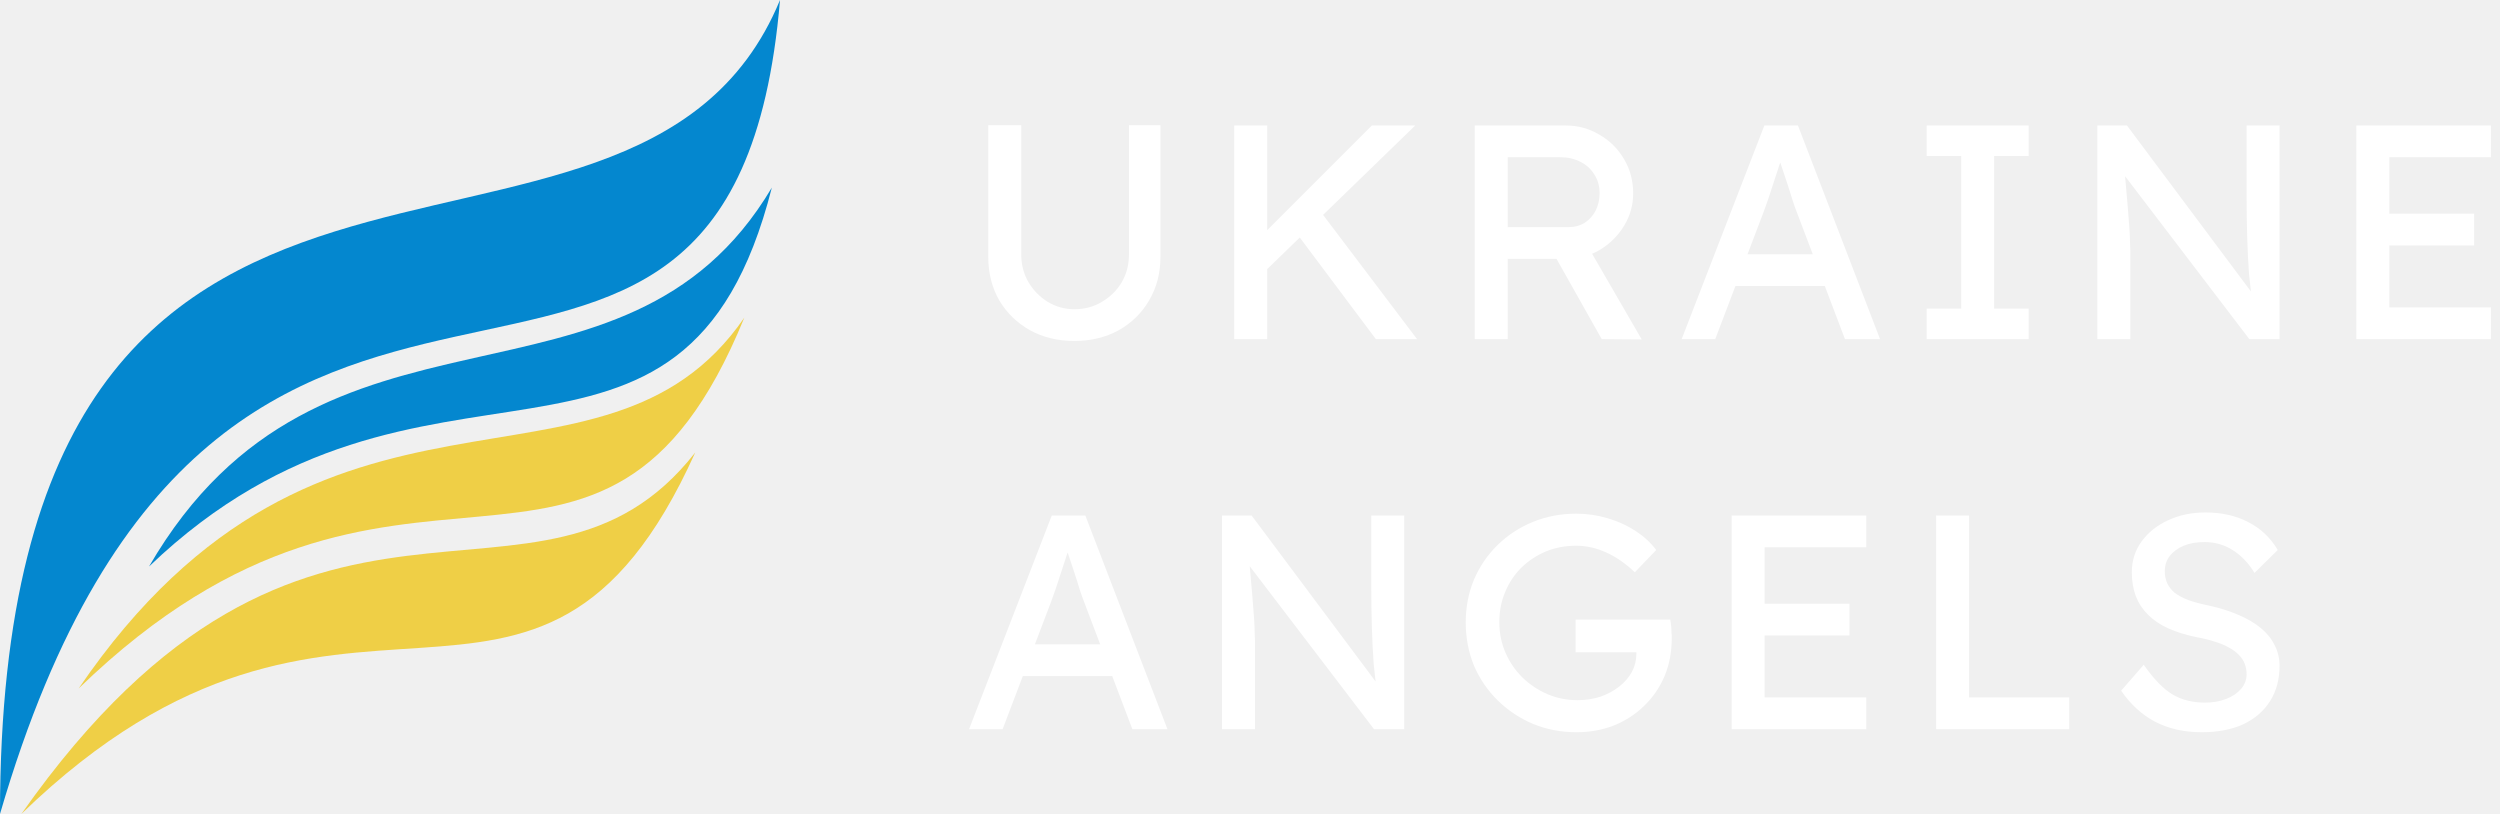
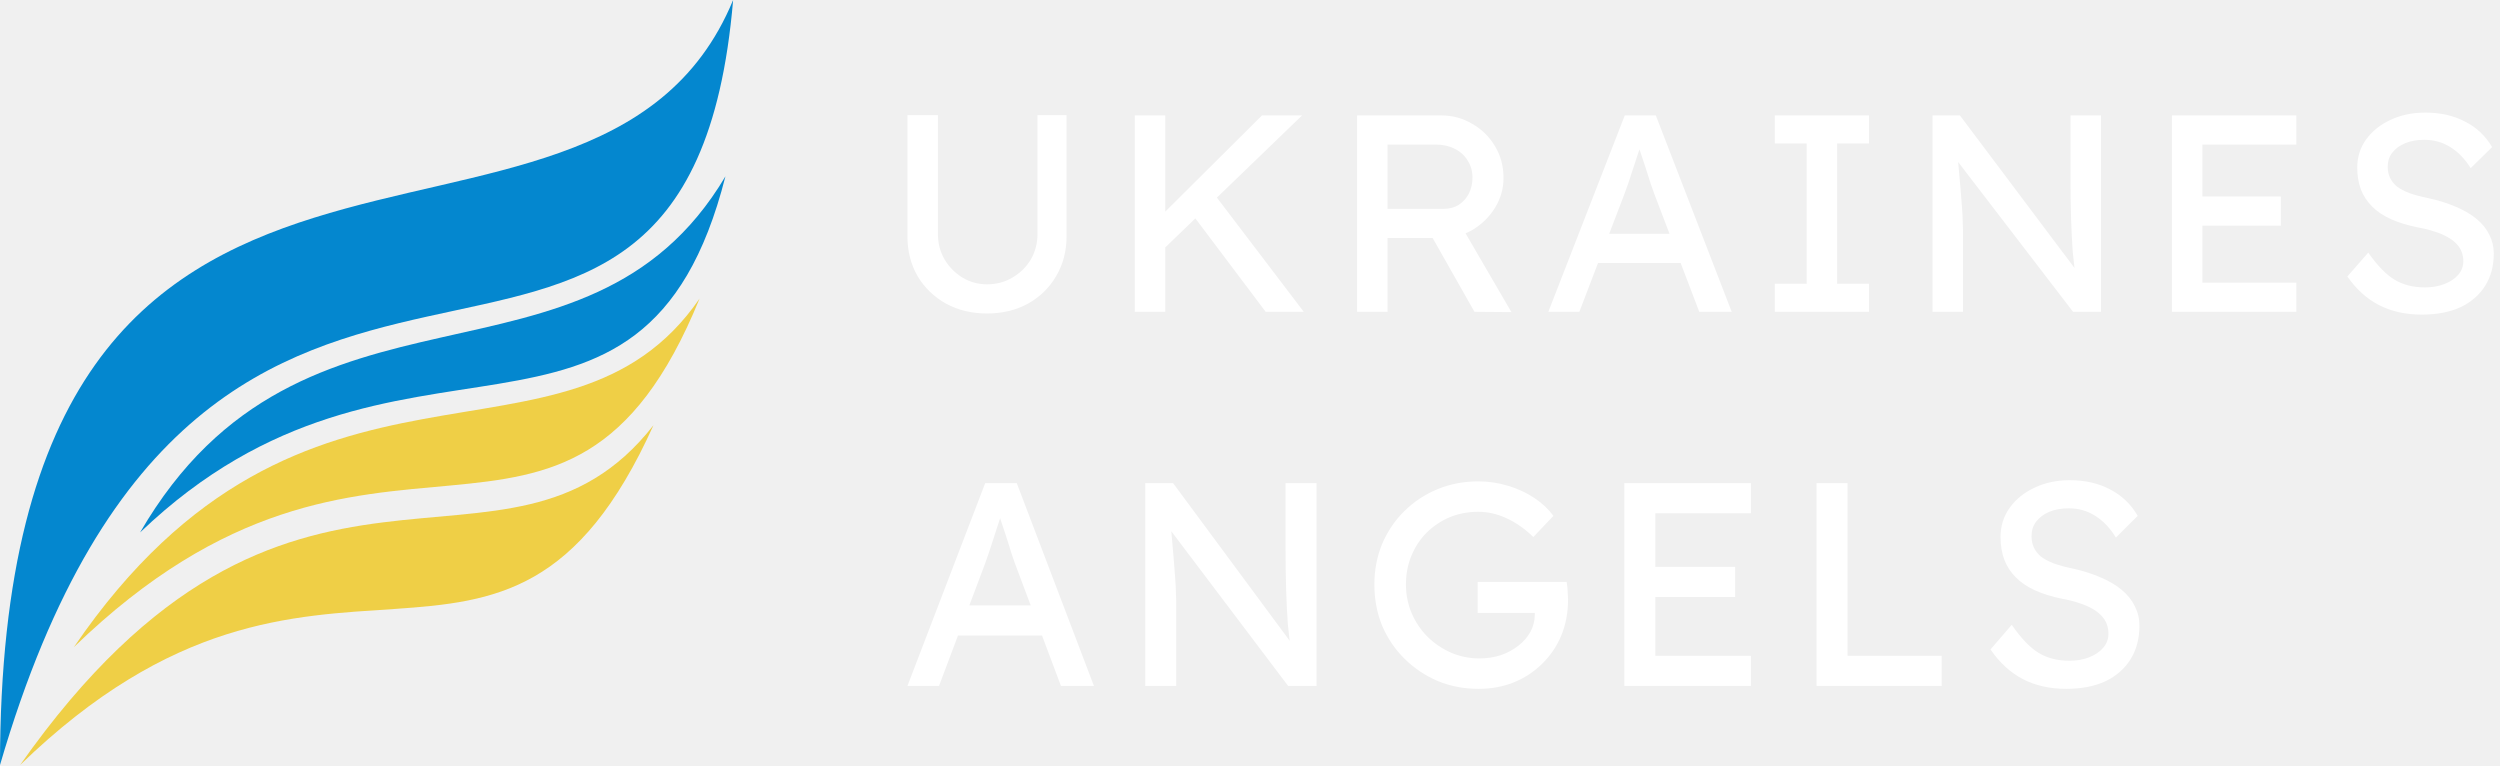
- <svg xmlns="http://www.w3.org/2000/svg" width="172" height="56" viewBox="0 0 172 56" fill="none">
-   <path d="M73.915 23.459C72.781 23.459 71.766 23.214 70.871 22.724C69.975 22.22 69.267 21.534 68.749 20.666C68.246 19.784 67.993 18.79 67.993 17.684V8.612H70.261V17.495C70.261 18.209 70.43 18.853 70.766 19.427C71.102 19.987 71.543 20.435 72.088 20.771C72.648 21.107 73.257 21.275 73.915 21.275C74.615 21.275 75.246 21.107 75.805 20.771C76.379 20.435 76.835 19.987 77.171 19.427C77.507 18.853 77.674 18.209 77.674 17.495V8.612H79.838V17.684C79.838 18.79 79.579 19.784 79.061 20.666C78.556 21.534 77.856 22.22 76.96 22.724C76.064 23.214 75.049 23.459 73.915 23.459Z" fill="white" />
-   <path d="M86.805 18.881L86.679 16.34L94.386 8.633H97.368L86.805 18.881ZM84.915 23.333V8.633H87.183V23.333H84.915ZM94.659 23.333L89.031 15.815L90.711 14.366L97.494 23.333H94.659Z" fill="white" />
-   <path d="M101.463 23.333V8.633H107.721C108.561 8.633 109.331 8.843 110.031 9.263C110.745 9.669 111.312 10.229 111.732 10.943C112.152 11.643 112.362 12.434 112.362 13.316C112.362 14.114 112.152 14.856 111.732 15.542C111.312 16.228 110.752 16.781 110.052 17.201C109.352 17.607 108.575 17.81 107.721 17.81H103.731V23.333H101.463ZM110.199 23.333L106.461 16.697L108.792 16.172L112.95 23.354L110.199 23.333ZM103.731 15.626H107.931C108.337 15.626 108.701 15.528 109.023 15.332C109.345 15.122 109.597 14.842 109.779 14.492C109.961 14.128 110.052 13.729 110.052 13.295C110.052 12.805 109.933 12.378 109.695 12.014C109.471 11.636 109.149 11.342 108.729 11.132C108.323 10.922 107.861 10.817 107.343 10.817H103.731V15.626Z" fill="white" />
-   <path d="M115.698 23.333L121.389 8.633H123.699L129.348 23.333H126.933L123.573 14.471C123.531 14.373 123.447 14.135 123.321 13.757C123.209 13.379 123.076 12.959 122.922 12.497C122.768 12.035 122.628 11.615 122.502 11.237C122.376 10.845 122.292 10.593 122.25 10.481L122.733 10.46C122.649 10.698 122.544 10.999 122.418 11.363C122.306 11.727 122.18 12.112 122.04 12.518C121.914 12.924 121.788 13.309 121.662 13.673C121.536 14.023 121.431 14.317 121.347 14.555L118.008 23.333H115.698ZM118.218 19.679L119.058 17.495H125.736L126.702 19.679H118.218Z" fill="white" />
-   <path d="M132.556 23.333V21.233H134.929V10.733H132.556V8.633H139.57V10.733H137.197V21.233H139.57V23.333H132.556Z" fill="white" />
-   <path d="M144.297 23.333V8.633H146.334L155.322 20.666L154.986 20.855C154.888 20.281 154.804 19.616 154.734 18.86C154.678 18.104 154.636 17.271 154.608 16.361C154.58 15.451 154.566 14.485 154.566 13.463V8.633H156.834V23.333H154.755L145.914 11.741L146.145 11.447C146.243 12.511 146.32 13.386 146.376 14.072C146.432 14.744 146.474 15.283 146.502 15.689C146.53 16.095 146.544 16.417 146.544 16.655C146.558 16.879 146.565 17.068 146.565 17.222V23.333H144.297Z" fill="white" />
-   <path d="M162.116 23.333V8.633H171.377V10.817H164.384V21.149H171.377V23.333H162.116ZM163.145 16.886V14.702H170.222V16.886H163.145Z" fill="white" />
-   <path d="M66.671 50.167L72.362 35.467H74.671L80.32 50.167H77.906L74.546 41.305C74.504 41.207 74.419 40.969 74.293 40.591C74.181 40.213 74.049 39.793 73.894 39.331C73.74 38.869 73.6 38.449 73.475 38.071C73.349 37.679 73.264 37.427 73.222 37.315L73.706 37.294C73.621 37.532 73.516 37.833 73.391 38.197C73.278 38.561 73.153 38.946 73.013 39.352C72.886 39.758 72.76 40.143 72.635 40.507C72.508 40.857 72.403 41.151 72.32 41.389L68.981 50.167H66.671ZM69.191 46.513L70.031 44.329H76.709L77.674 46.513H69.191Z" fill="white" />
-   <path d="M84.074 50.167V35.467H86.111L95.099 47.5L94.763 47.689C94.665 47.115 94.581 46.45 94.511 45.694C94.455 44.938 94.413 44.105 94.385 43.195C94.357 42.285 94.343 41.319 94.343 40.297V35.467H96.611V50.167H94.532L85.691 38.575L85.922 38.281C86.02 39.345 86.097 40.22 86.153 40.906C86.209 41.578 86.251 42.117 86.279 42.523C86.307 42.929 86.321 43.251 86.321 43.489C86.335 43.713 86.342 43.902 86.342 44.056V50.167H84.074Z" fill="white" />
-   <path d="M108.466 50.377C107.402 50.377 106.408 50.188 105.484 49.81C104.56 49.418 103.748 48.879 103.048 48.193C102.348 47.507 101.802 46.709 101.41 45.799C101.032 44.875 100.843 43.881 100.843 42.817C100.843 41.767 101.032 40.787 101.41 39.877C101.802 38.967 102.341 38.176 103.027 37.504C103.727 36.818 104.539 36.286 105.463 35.908C106.387 35.53 107.381 35.341 108.445 35.341C109.187 35.341 109.908 35.446 110.608 35.656C111.322 35.866 111.966 36.16 112.54 36.538C113.114 36.916 113.583 37.35 113.947 37.84L112.477 39.373C111.847 38.771 111.189 38.316 110.503 38.008C109.831 37.7 109.145 37.546 108.445 37.546C107.689 37.546 106.989 37.679 106.345 37.945C105.715 38.211 105.155 38.582 104.665 39.058C104.189 39.534 103.818 40.094 103.552 40.738C103.286 41.368 103.153 42.061 103.153 42.817C103.153 43.545 103.293 44.238 103.573 44.896C103.853 45.54 104.238 46.107 104.728 46.597C105.232 47.087 105.806 47.472 106.45 47.752C107.108 48.032 107.801 48.172 108.529 48.172C109.075 48.172 109.593 48.095 110.083 47.941C110.573 47.773 111.007 47.542 111.385 47.248C111.763 46.954 112.057 46.618 112.267 46.24C112.477 45.848 112.582 45.435 112.582 45.001V44.581L112.897 44.875H108.403V42.628H114.913C114.941 42.782 114.962 42.936 114.976 43.09C114.99 43.23 114.997 43.37 114.997 43.51C115.011 43.636 115.018 43.762 115.018 43.888C115.018 44.854 114.85 45.736 114.514 46.534C114.178 47.318 113.709 47.997 113.107 48.571C112.519 49.145 111.826 49.593 111.028 49.915C110.244 50.223 109.39 50.377 108.466 50.377Z" fill="white" />
-   <path d="M119.138 50.167V35.467H128.399V37.651H121.406V47.983H128.399V50.167H119.138ZM120.167 43.72V41.536H127.244V43.72H120.167Z" fill="white" />
-   <path d="M133.204 50.167V35.467H135.472V47.983H142.36V50.167H133.204Z" fill="white" />
-   <path d="M151.478 50.377C150.274 50.377 149.21 50.139 148.286 49.663C147.376 49.187 146.592 48.473 145.934 47.521L147.488 45.736C148.174 46.716 148.832 47.395 149.462 47.773C150.092 48.151 150.841 48.34 151.709 48.34C152.241 48.34 152.724 48.256 153.158 48.088C153.592 47.92 153.935 47.689 154.187 47.395C154.439 47.101 154.565 46.765 154.565 46.387C154.565 46.135 154.523 45.897 154.439 45.673C154.355 45.449 154.222 45.246 154.04 45.064C153.872 44.882 153.648 44.714 153.368 44.56C153.102 44.406 152.787 44.273 152.423 44.161C152.059 44.035 151.639 43.93 151.163 43.846C150.407 43.692 149.749 43.489 149.189 43.237C148.629 42.985 148.16 42.67 147.782 42.292C147.404 41.914 147.124 41.487 146.942 41.011C146.76 40.521 146.669 39.975 146.669 39.373C146.669 38.575 146.893 37.868 147.341 37.252C147.789 36.636 148.391 36.153 149.147 35.803C149.917 35.439 150.778 35.257 151.73 35.257C152.864 35.257 153.851 35.481 154.691 35.929C155.545 36.363 156.217 37 156.707 37.84L155.111 39.415C154.691 38.729 154.187 38.204 153.599 37.84C153.025 37.476 152.381 37.294 151.667 37.294C151.121 37.294 150.645 37.378 150.239 37.546C149.833 37.714 149.511 37.952 149.273 38.26C149.049 38.554 148.937 38.904 148.937 39.31C148.937 39.604 148.993 39.877 149.105 40.129C149.217 40.367 149.385 40.584 149.609 40.78C149.847 40.962 150.162 41.13 150.554 41.284C150.946 41.424 151.415 41.55 151.961 41.662C152.731 41.83 153.417 42.047 154.019 42.313C154.621 42.565 155.132 42.866 155.552 43.216C155.972 43.566 156.287 43.958 156.497 44.392C156.721 44.826 156.833 45.295 156.833 45.799C156.833 46.737 156.616 47.549 156.182 48.235C155.748 48.921 155.132 49.453 154.334 49.831C153.536 50.195 152.584 50.377 151.478 50.377Z" fill="white" />
+ <svg xmlns="http://www.w3.org/2000/svg" width="183" height="56" viewBox="0 0 183 56" fill="none">
+   <path d="M72.248 22.948C71.133 22.948 70.135 22.709 69.254 22.229C68.372 21.736 67.677 21.065 67.168 20.216C66.672 19.354 66.424 18.382 66.424 17.3V8.427H68.655V17.115C68.655 17.814 68.82 18.443 69.15 19.005C69.481 19.552 69.914 19.991 70.451 20.319C71.002 20.648 71.601 20.812 72.248 20.812C72.936 20.812 73.556 20.648 74.107 20.319C74.671 19.991 75.119 19.552 75.449 19.005C75.779 18.443 75.945 17.814 75.945 17.115V8.427H78.072V17.3C78.072 18.382 77.817 19.354 77.308 20.216C76.812 21.065 76.124 21.736 75.243 22.229C74.361 22.709 73.363 22.948 72.248 22.948Z" fill="white" />
+   <path d="M84.924 18.471L84.8 15.986L92.379 8.448H95.312L84.924 18.471ZM83.065 22.825V8.448H85.296V22.825H83.065ZM92.648 22.825L87.113 15.472L88.765 14.055L95.436 22.825H92.648Z" fill="white" />
+   <path d="M99.338 22.825V8.448H105.493C106.319 8.448 107.076 8.653 107.764 9.064C108.466 9.461 109.024 10.009 109.437 10.707C109.85 11.392 110.057 12.165 110.057 13.028C110.057 13.808 109.85 14.534 109.437 15.205C109.024 15.876 108.473 16.417 107.785 16.828C107.097 17.225 106.332 17.423 105.493 17.423H101.569V22.825H99.338ZM107.93 22.825L104.254 16.335L106.546 15.821L110.635 22.846L107.93 22.825ZM101.569 15.287H105.699C106.098 15.287 106.456 15.191 106.773 15C107.09 14.794 107.338 14.52 107.516 14.178C107.695 13.822 107.785 13.432 107.785 13.007C107.785 12.528 107.668 12.111 107.434 11.755C107.214 11.385 106.897 11.097 106.484 10.892C106.085 10.687 105.63 10.584 105.121 10.584H101.569V15.287Z" fill="white" />
+   <path d="M113.338 22.825L118.934 8.448H121.206L126.761 22.825H124.386L121.082 14.158C121.041 14.062 120.958 13.829 120.834 13.459C120.724 13.09 120.593 12.679 120.442 12.227C120.29 11.775 120.153 11.364 120.029 10.995C119.905 10.611 119.822 10.365 119.781 10.255L120.256 10.235C120.173 10.467 120.07 10.762 119.946 11.118C119.836 11.474 119.712 11.85 119.574 12.248C119.45 12.645 119.327 13.021 119.203 13.377C119.079 13.719 118.975 14.007 118.893 14.24L115.609 22.825H113.338ZM115.816 19.251L116.642 17.115H123.209L124.159 19.251H115.816Z" fill="white" />
+   <path d="M129.916 22.825V20.771H132.249V10.502H129.916V8.448H136.813V10.502H134.48V20.771H136.813V22.825H129.916Z" fill="white" />
+   <path d="M141.462 22.825V8.448H143.465L152.304 20.216L151.974 20.401C151.877 19.84 151.795 19.19 151.726 18.45C151.671 17.711 151.63 16.896 151.602 16.006C151.575 15.116 151.561 14.171 151.561 13.172V8.448H153.791V22.825H151.747L143.052 11.488L143.279 11.2C143.376 12.241 143.452 13.096 143.507 13.767C143.562 14.425 143.603 14.952 143.631 15.349C143.658 15.746 143.672 16.061 143.672 16.294C143.686 16.513 143.692 16.698 143.692 16.848V22.825H141.462Z" fill="white" />
+   <path d="M158.986 22.825V8.448H168.093V10.584H161.216V20.689H168.093V22.825H158.986ZM159.998 16.52V14.383H166.957V16.52H159.998Z" fill="white" />
+   <path d="M177.279 23.03C176.095 23.03 175.049 22.797 174.14 22.332C173.245 21.866 172.474 21.168 171.827 20.237L173.355 18.491C174.03 19.45 174.677 20.114 175.297 20.483C175.916 20.853 176.653 21.038 177.506 21.038C178.03 21.038 178.505 20.956 178.931 20.792C179.358 20.627 179.696 20.401 179.943 20.114C180.191 19.826 180.315 19.498 180.315 19.128C180.315 18.881 180.274 18.649 180.191 18.43C180.109 18.211 179.978 18.012 179.799 17.834C179.634 17.656 179.413 17.492 179.138 17.341C178.876 17.191 178.567 17.06 178.209 16.951C177.851 16.828 177.438 16.725 176.969 16.643C176.226 16.492 175.579 16.294 175.028 16.047C174.478 15.801 174.016 15.493 173.645 15.123C173.273 14.753 172.997 14.336 172.818 13.87C172.639 13.391 172.55 12.857 172.55 12.268C172.55 11.488 172.77 10.796 173.211 10.194C173.651 9.591 174.243 9.119 174.987 8.776C175.744 8.42 176.591 8.242 177.527 8.242C178.642 8.242 179.613 8.461 180.439 8.9C181.279 9.324 181.94 9.947 182.422 10.769L180.852 12.309C180.439 11.638 179.943 11.125 179.365 10.769C178.801 10.413 178.167 10.235 177.465 10.235C176.928 10.235 176.46 10.317 176.061 10.481C175.662 10.646 175.345 10.878 175.111 11.18C174.891 11.467 174.78 11.809 174.78 12.206C174.78 12.494 174.835 12.761 174.946 13.007C175.056 13.24 175.221 13.452 175.441 13.644C175.675 13.822 175.985 13.986 176.371 14.137C176.756 14.274 177.217 14.397 177.754 14.507C178.511 14.671 179.186 14.883 179.778 15.143C180.37 15.39 180.873 15.684 181.286 16.027C181.699 16.369 182.009 16.752 182.215 17.177C182.435 17.601 182.545 18.06 182.545 18.553C182.545 19.47 182.332 20.264 181.905 20.935C181.478 21.606 180.873 22.127 180.088 22.496C179.303 22.852 178.367 23.03 177.279 23.03Z" fill="white" />
+   <path d="M66.424 50.212L72.117 35.364H74.427L80.077 50.212H77.662L74.301 41.261C74.259 41.162 74.175 40.921 74.049 40.539C73.937 40.158 73.804 39.733 73.65 39.267C73.496 38.8 73.356 38.376 73.23 37.994C73.104 37.598 73.02 37.343 72.978 37.23L73.461 37.209C73.377 37.45 73.272 37.754 73.146 38.121C73.034 38.489 72.908 38.878 72.768 39.288C72.642 39.698 72.516 40.087 72.389 40.455C72.263 40.808 72.159 41.105 72.074 41.346L68.735 50.212H66.424ZM68.945 46.521L69.785 44.315H76.464L77.431 46.521H68.945Z" fill="white" />
+   <path d="M83.832 50.212V35.364H85.869L94.859 47.518L94.523 47.709C94.425 47.129 94.341 46.458 94.271 45.694C94.215 44.93 94.173 44.089 94.145 43.17C94.117 42.251 94.103 41.275 94.103 40.242V35.364H96.371V50.212H94.292L85.449 38.503L85.68 38.206C85.778 39.281 85.855 40.165 85.911 40.858C85.967 41.536 86.009 42.081 86.037 42.491C86.065 42.901 86.079 43.226 86.079 43.467C86.093 43.693 86.1 43.884 86.1 44.039V50.212H83.832Z" fill="white" />
+   <path d="M108.229 50.424C107.165 50.424 106.17 50.233 105.246 49.852C104.322 49.456 103.51 48.911 102.81 48.218C102.11 47.525 101.564 46.719 101.171 45.8C100.793 44.867 100.604 43.863 100.604 42.788C100.604 41.727 100.793 40.737 101.171 39.818C101.564 38.899 102.103 38.1 102.789 37.421C103.489 36.728 104.301 36.191 105.225 35.809C106.149 35.427 107.144 35.236 108.208 35.236C108.95 35.236 109.671 35.342 110.371 35.554C111.086 35.767 111.73 36.064 112.304 36.446C112.878 36.827 113.347 37.266 113.711 37.761L112.241 39.309C111.611 38.701 110.953 38.241 110.266 37.93C109.594 37.619 108.908 37.464 108.208 37.464C107.452 37.464 106.752 37.598 106.107 37.867C105.477 38.135 104.917 38.51 104.427 38.991C103.951 39.472 103.58 40.037 103.314 40.688C103.048 41.324 102.915 42.024 102.915 42.788C102.915 43.523 103.055 44.223 103.335 44.888C103.615 45.538 104 46.111 104.49 46.606C104.994 47.101 105.568 47.49 106.212 47.773C106.871 48.056 107.564 48.197 108.292 48.197C108.838 48.197 109.356 48.119 109.846 47.964C110.336 47.794 110.77 47.561 111.149 47.264C111.527 46.967 111.821 46.627 112.031 46.245C112.241 45.849 112.346 45.432 112.346 44.994V44.57L112.661 44.867H108.166V42.597H114.677C114.705 42.752 114.726 42.908 114.74 43.064C114.754 43.205 114.761 43.346 114.761 43.488C114.775 43.615 114.782 43.742 114.782 43.87C114.782 44.846 114.614 45.736 114.278 46.542C113.942 47.334 113.473 48.02 112.871 48.6C112.283 49.18 111.59 49.632 110.791 49.958C110.007 50.269 109.153 50.424 108.229 50.424Z" fill="white" />
+   <path d="M118.903 50.212V35.364H128.166V37.57H121.171V48.006H128.166V50.212H118.903ZM119.932 43.7V41.494H127.011V43.7H119.932Z" fill="white" />
+   <path d="M132.972 50.212V35.364H135.241V48.006H142.13V50.212H132.972Z" fill="white" />
+   <path d="M151.25 50.424C150.046 50.424 148.981 50.184 148.057 49.703C147.147 49.222 146.363 48.501 145.705 47.539L147.259 45.736C147.945 46.726 148.603 47.412 149.233 47.794C149.864 48.176 150.613 48.367 151.481 48.367C152.013 48.367 152.496 48.282 152.93 48.112C153.364 47.942 153.707 47.709 153.959 47.412C154.212 47.115 154.338 46.776 154.338 46.394C154.338 46.139 154.296 45.899 154.212 45.673C154.128 45.447 153.994 45.241 153.812 45.058C153.644 44.874 153.42 44.704 153.14 44.548C152.874 44.393 152.559 44.259 152.195 44.145C151.831 44.018 151.411 43.912 150.935 43.827C150.179 43.672 149.521 43.467 148.96 43.212C148.4 42.958 147.931 42.639 147.553 42.258C147.175 41.876 146.895 41.444 146.713 40.964C146.531 40.469 146.44 39.917 146.44 39.309C146.44 38.503 146.664 37.789 147.112 37.167C147.56 36.544 148.162 36.057 148.918 35.703C149.689 35.335 150.55 35.151 151.502 35.151C152.636 35.151 153.623 35.378 154.464 35.83C155.318 36.269 155.99 36.912 156.48 37.761L154.884 39.352C154.464 38.659 153.959 38.128 153.371 37.761C152.797 37.393 152.153 37.209 151.439 37.209C150.893 37.209 150.417 37.294 150.011 37.464C149.605 37.633 149.283 37.874 149.044 38.185C148.82 38.482 148.708 38.835 148.708 39.245C148.708 39.542 148.764 39.818 148.876 40.073C148.988 40.313 149.156 40.532 149.381 40.73C149.619 40.914 149.934 41.084 150.326 41.239C150.718 41.381 151.187 41.508 151.733 41.621C152.503 41.791 153.189 42.01 153.791 42.279C154.394 42.533 154.905 42.837 155.325 43.191C155.745 43.544 156.06 43.94 156.27 44.379C156.494 44.817 156.606 45.291 156.606 45.8C156.606 46.748 156.389 47.568 155.955 48.261C155.521 48.953 154.905 49.491 154.107 49.873C153.308 50.24 152.356 50.424 151.25 50.424Z" fill="white" />
  <path d="M53.665 0C43.444 24.726 0 -0.9 0 56C15.316 3.406 50.296 39.697 53.665 0Z" fill="#0487CF" />
  <path d="M53.102 12.908C42.882 30.139 22.179 18.429 10.254 38.975C29.166 20.859 47.044 36.767 53.102 12.908Z" fill="#0487CF" />
  <path d="M51.209 21.855C41.42 36.104 22.292 22.619 5.408 47.37C27.593 25.873 41.426 45.825 51.209 21.855Z" fill="#EFCF46" />
  <path d="M47.832 31.132C37.032 44.94 21.171 27.999 1.469 56C23.654 34.502 36.919 55.324 47.832 31.132Z" fill="#EFCF46" />
</svg>
